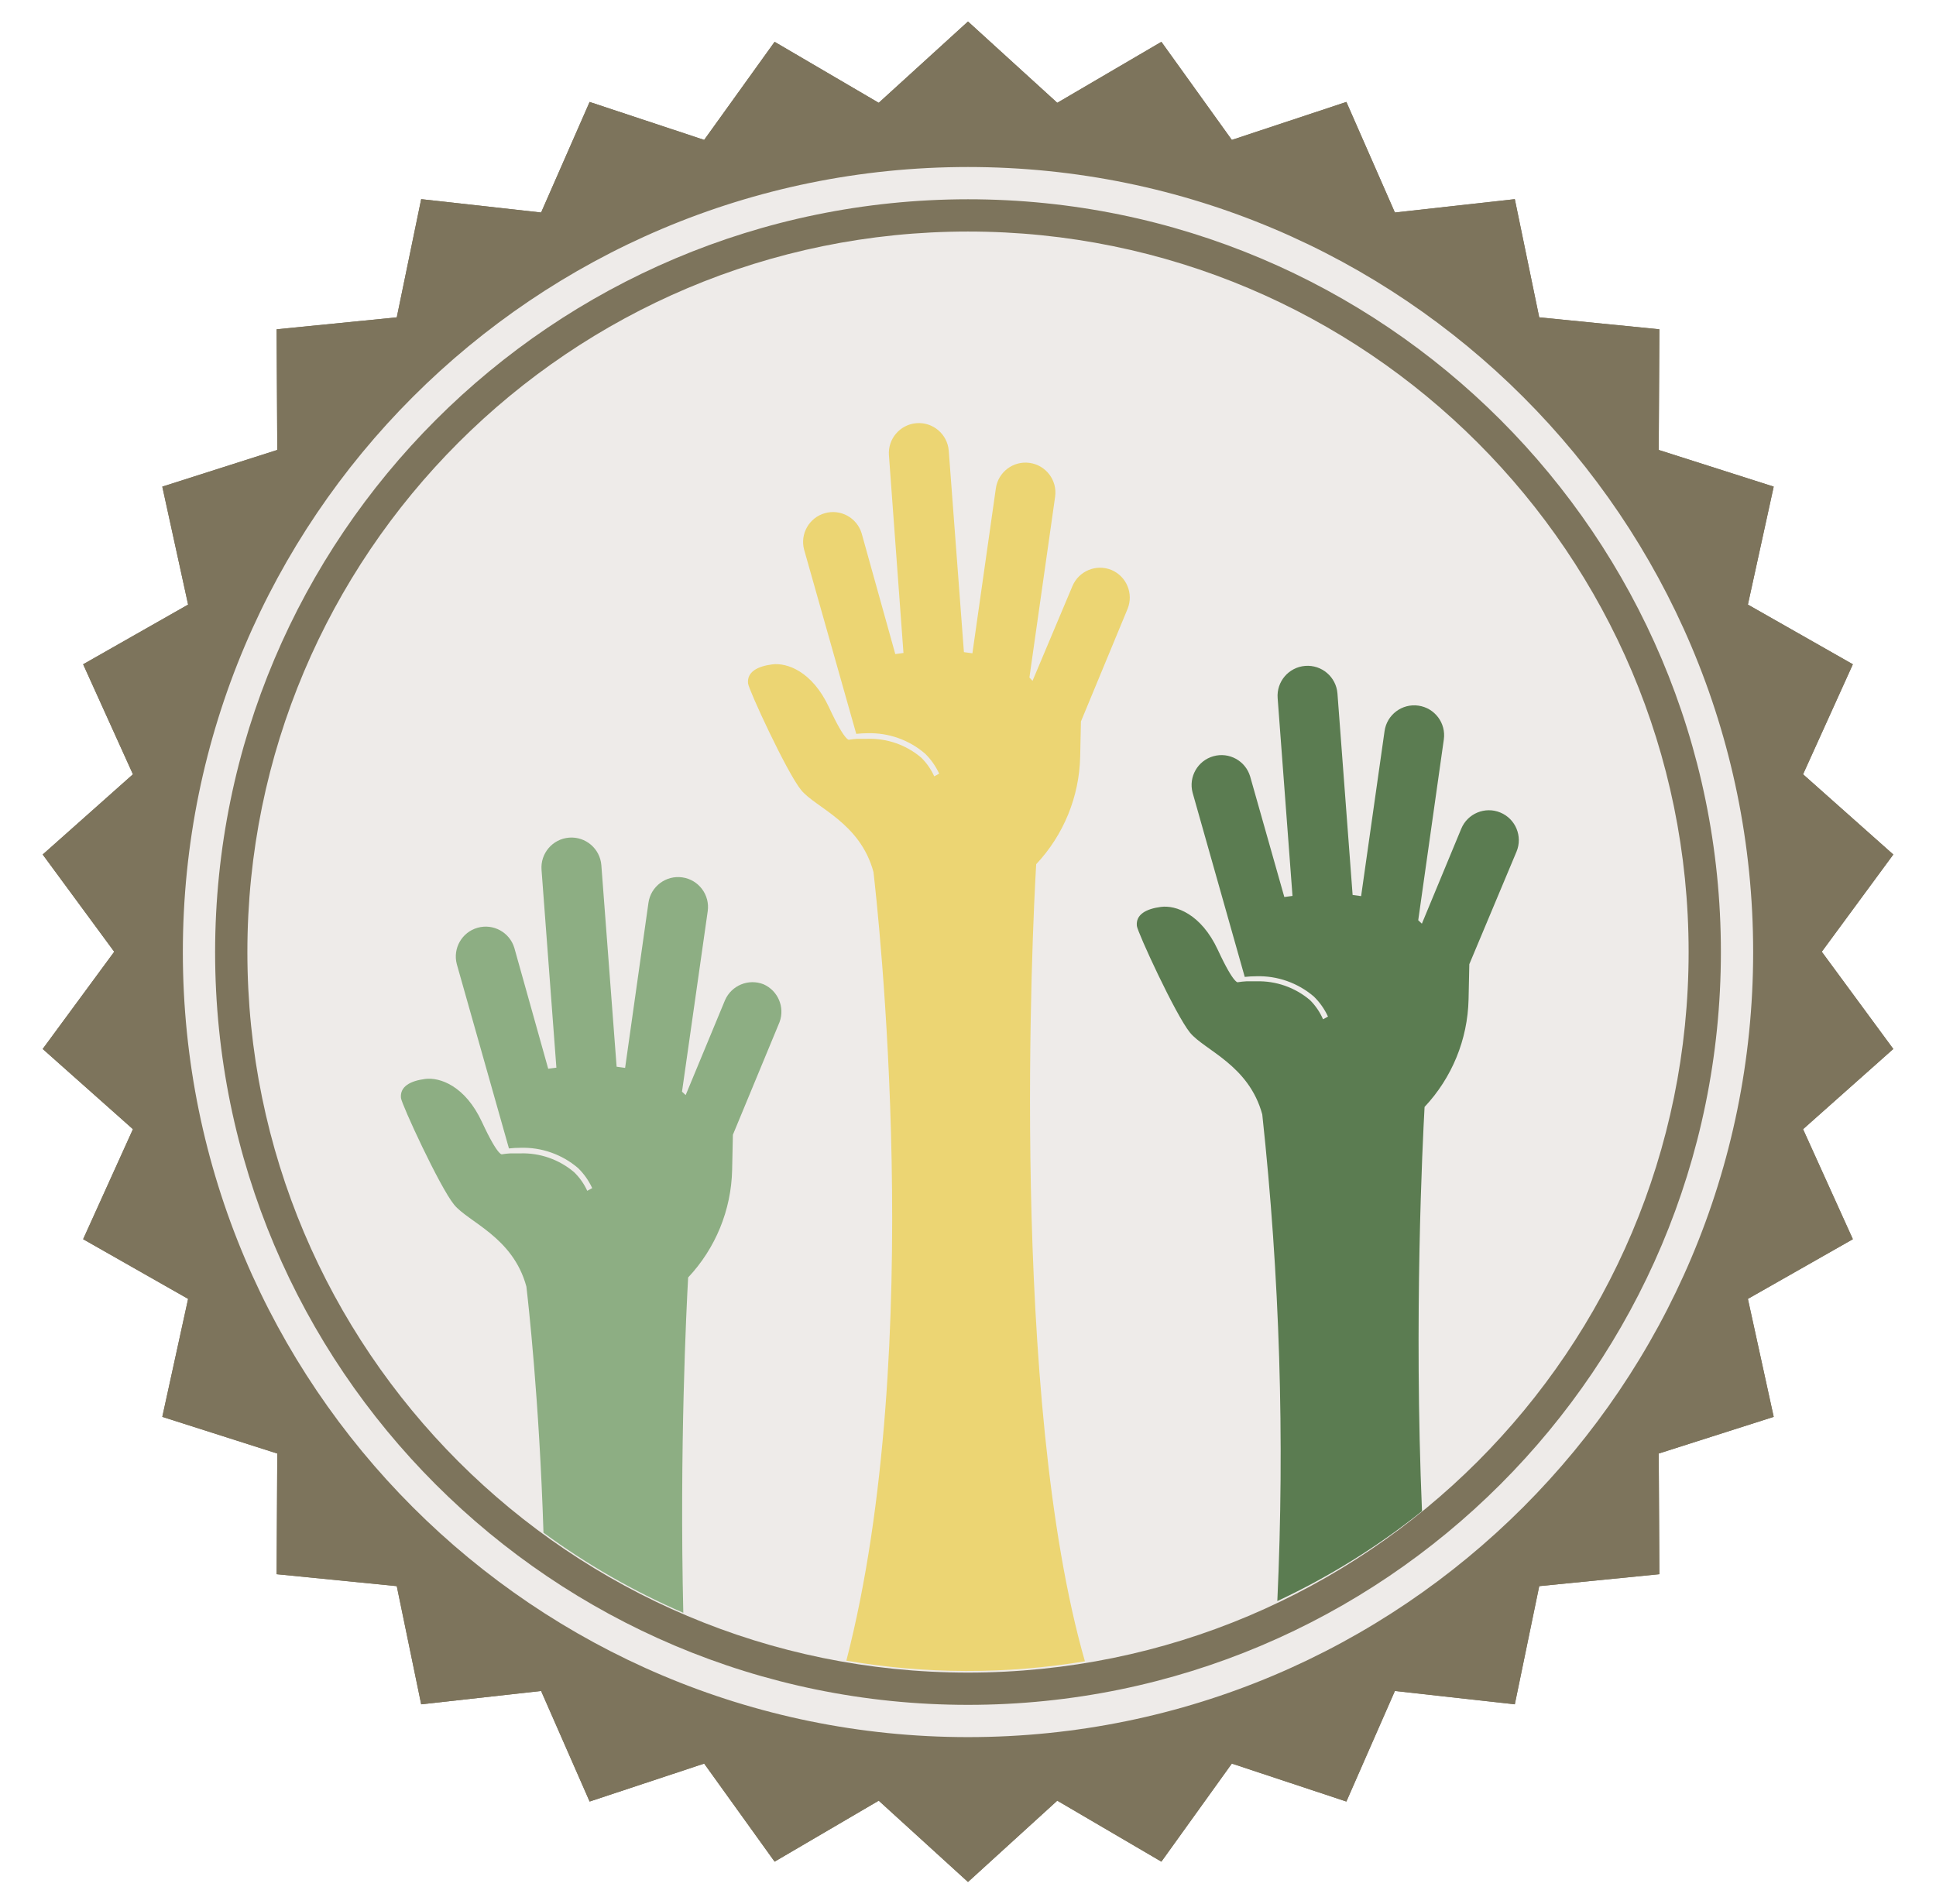
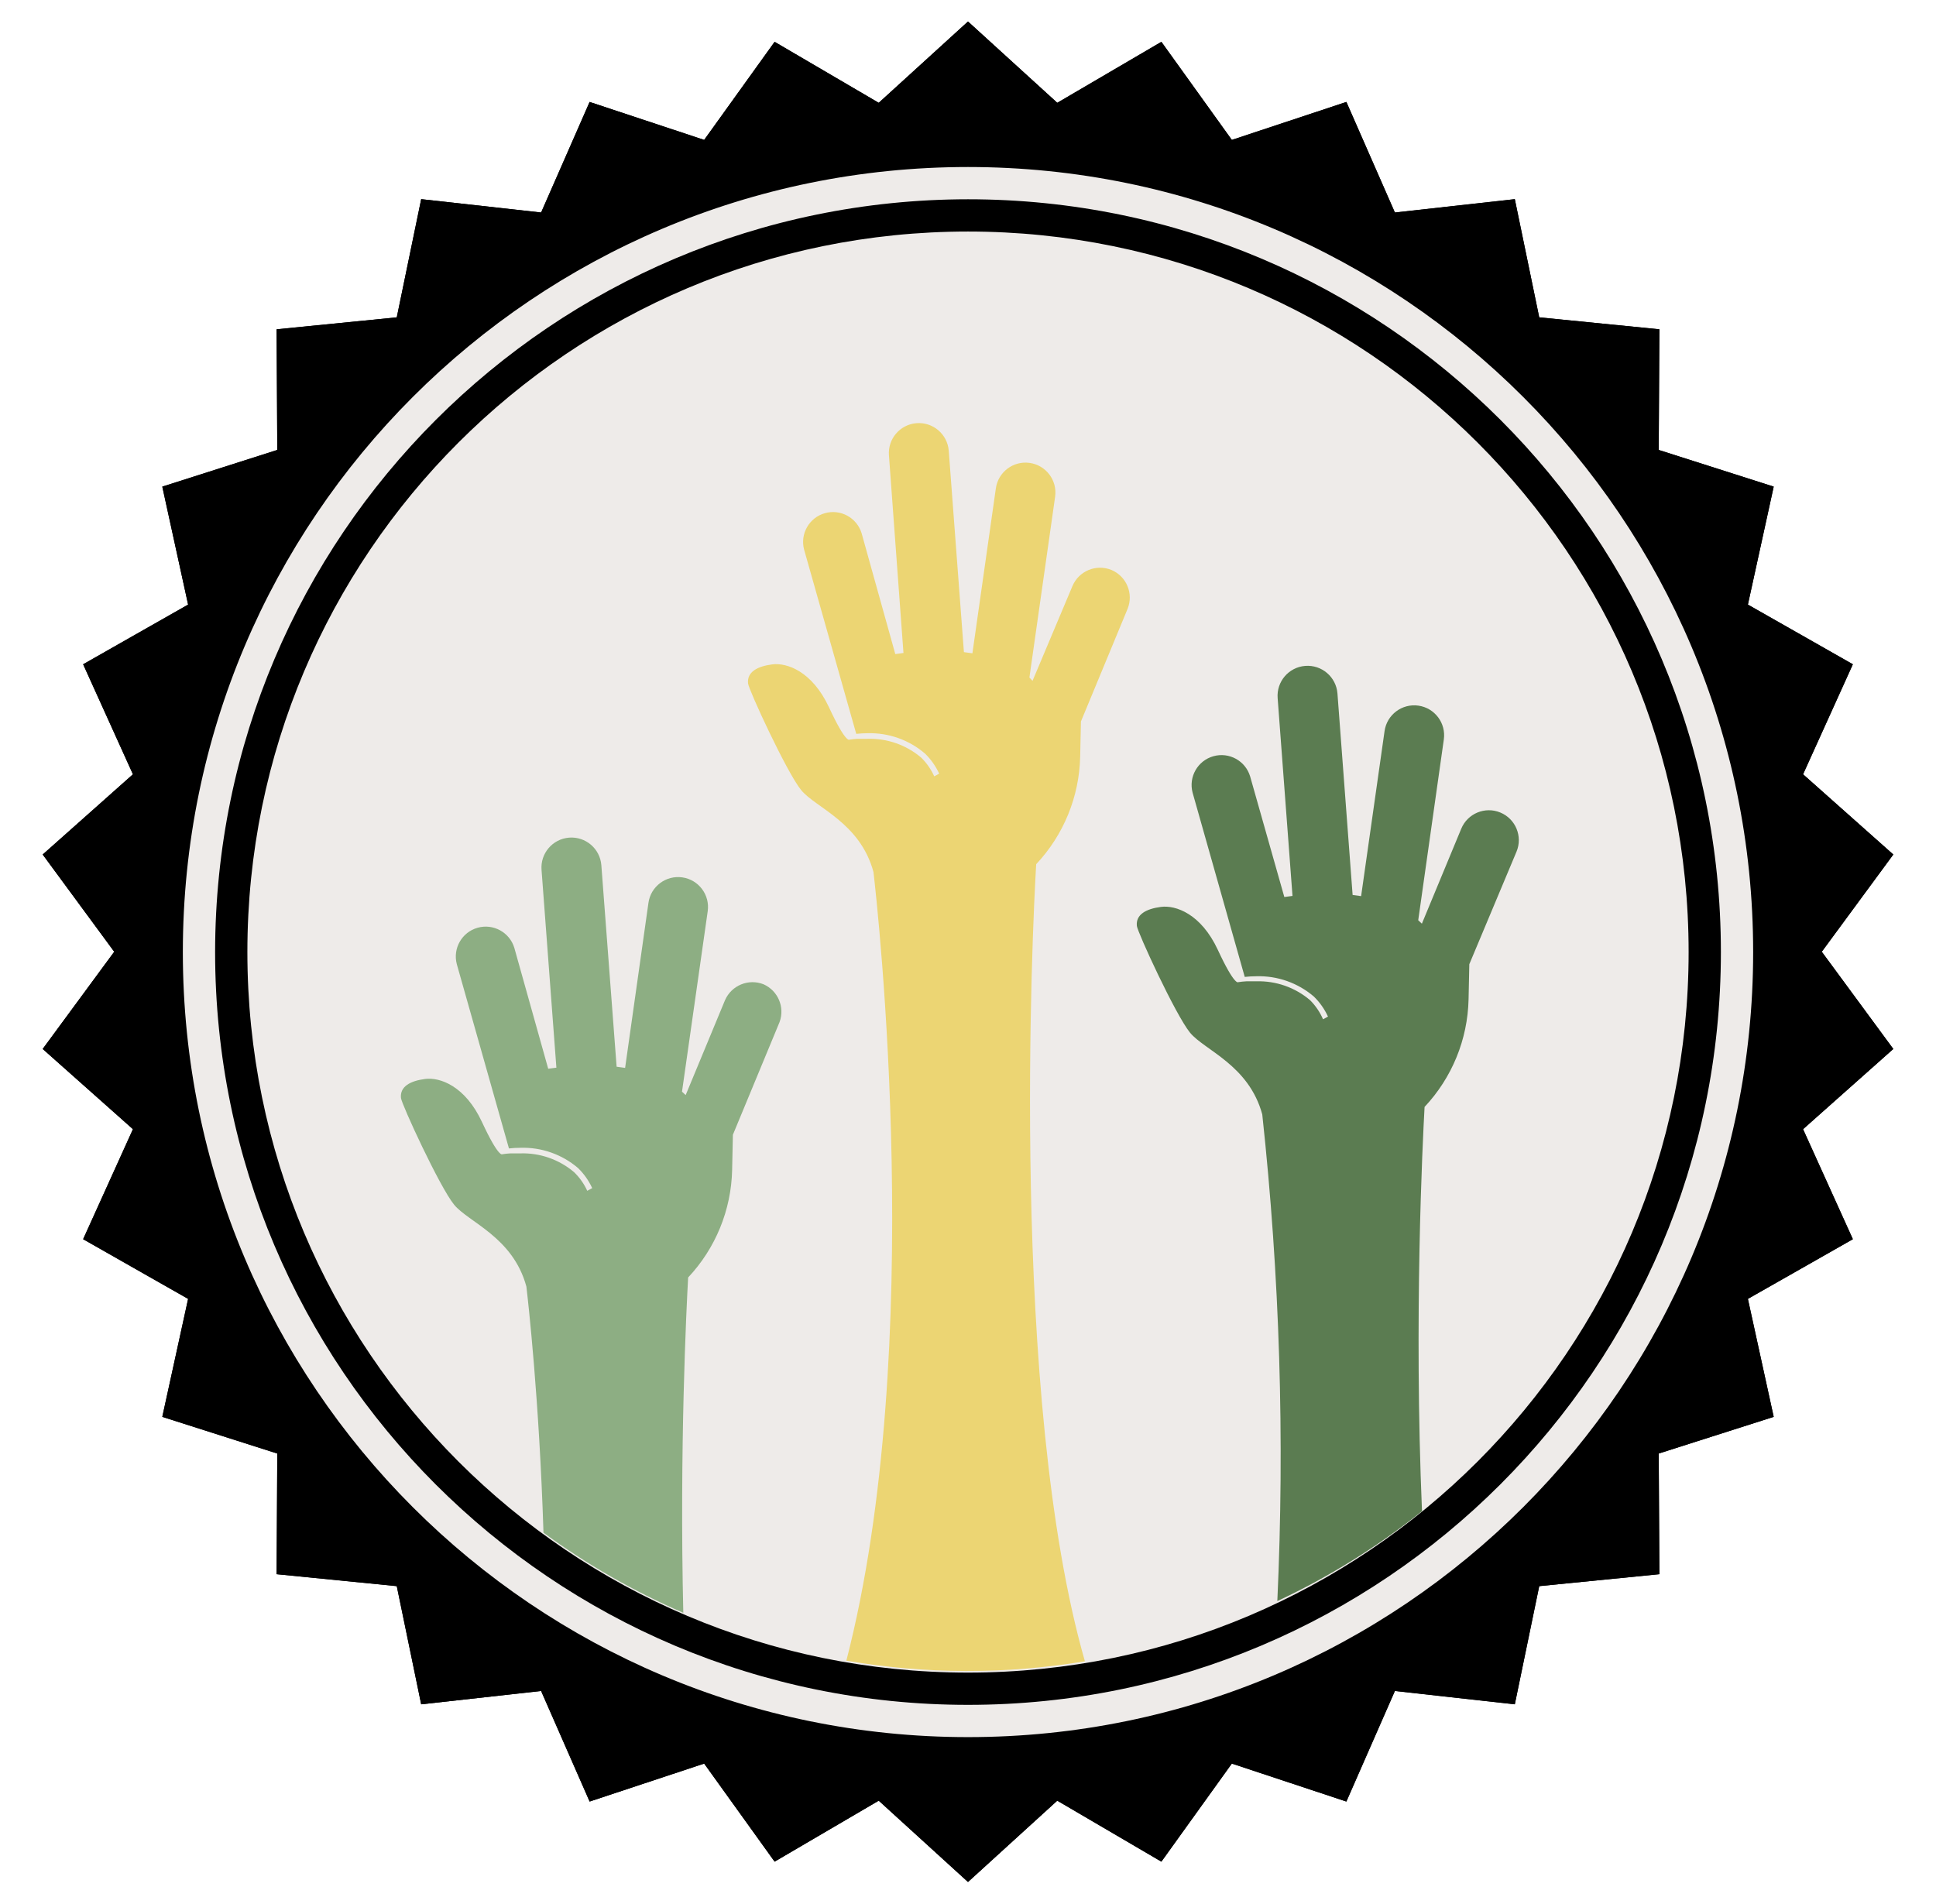
<svg xmlns="http://www.w3.org/2000/svg" id="outer_circle" data-name="outer circle" viewBox="0 0 180 177">
  <defs>
-     <style>.cls-1{fill:#7d745c;}.cls-2{fill:#eeebe9;}.cls-3{fill:#8dae83;}.cls-4{fill:#ecd573;}.cls-5{fill:#5b7c51;}</style>
+     <style>.cls-2{fill:#eeebe9;}.cls-3{fill:#8dae83;}.cls-4{fill:#ecd573;}.cls-5{fill:#5b7c51;}</style>
  </defs>
-   <polygon class="cls-1" points="90 2 98.3 9.56 107.98 3.89 114.53 13.01 125.18 9.48 129.69 19.76 140.84 18.52 143.11 29.51 154.28 30.62 154.22 41.84 164.91 45.25 162.51 56.22 172.27 61.77 167.64 72 176.03 79.46 169.38 88.5 176.03 97.54 167.64 105 172.27 115.23 162.51 120.78 164.91 131.75 154.22 135.16 154.28 146.38 143.11 147.49 140.84 158.48 129.69 157.24 125.18 167.52 114.53 163.99 107.98 173.11 98.3 167.44 90 175 81.7 167.44 72.02 173.11 65.47 163.99 54.82 167.52 50.31 157.24 39.16 158.48 36.89 147.49 25.72 146.38 25.78 135.16 15.09 131.75 17.49 120.78 7.73 115.23 12.36 105 3.97 97.54 10.62 88.5 3.97 79.46 12.36 72 7.73 61.77 17.49 56.22 15.09 45.25 25.78 41.84 25.72 30.62 36.89 29.51 39.16 18.52 50.31 19.76 54.82 9.48 65.47 13.01 72.02 3.89 81.7 9.56 90 2" />
+   <polygon class="illustration-badge" points="90 2 98.3 9.56 107.98 3.89 114.53 13.01 125.18 9.48 129.69 19.76 140.84 18.52 143.11 29.51 154.28 30.62 154.22 41.84 164.91 45.25 162.51 56.22 172.27 61.77 167.64 72 176.03 79.46 169.38 88.5 176.03 97.54 167.64 105 172.27 115.23 162.51 120.78 164.91 131.75 154.22 135.16 154.28 146.38 143.11 147.49 140.84 158.48 129.69 157.24 125.18 167.52 114.53 163.99 107.98 173.11 98.3 167.44 90 175 81.7 167.44 72.02 173.11 65.47 163.99 54.82 167.52 50.31 157.24 39.16 158.48 36.89 147.49 25.72 146.38 25.78 135.16 15.09 131.75 17.49 120.78 7.73 115.23 12.36 105 3.97 97.54 10.62 88.5 3.97 79.46 12.36 72 7.73 61.77 17.49 56.22 15.09 45.25 25.78 41.84 25.72 30.62 36.89 29.51 39.16 18.52 50.31 19.76 54.82 9.48 65.47 13.01 72.02 3.89 81.7 9.56 90 2" />
  <path class="cls-2" d="M90,158.47a70,70,0,1,1,70-70A70.05,70.05,0,0,1,90,158.47Z" />
-   <path class="cls-1" d="M90,21.53a67,67,0,1,1-67,67,67,67,0,0,1,67-67m0-6a73,73,0,1,0,73,73,73,73,0,0,0-73-73Z" />
+   <path class="illustration-badge" d="M90,21.53a67,67,0,1,1-67,67,67,67,0,0,1,67-67m0-6a73,73,0,1,0,73,73,73,73,0,0,0-73-73Z" />
  <path class="cls-2" d="M90,18.53a70,70,0,1,1-70,70,70.05,70.05,0,0,1,70-70m0-3a73,73,0,1,0,73,73,73,73,0,0,0-73-73Z" />
-   <polygon class="cls-1" points="90 2 98.3 9.56 107.98 3.89 114.53 13.01 125.18 9.48 129.69 19.76 140.84 18.52 143.11 29.51 154.28 30.62 154.22 41.84 164.91 45.25 162.51 56.22 172.27 61.77 167.64 72 176.03 79.46 169.38 88.5 176.03 97.54 167.64 105 172.27 115.23 162.51 120.78 164.91 131.75 154.22 135.16 154.28 146.38 143.11 147.49 140.84 158.48 129.69 157.24 125.18 167.52 114.53 163.99 107.98 173.11 98.3 167.44 90 175 81.7 167.44 72.02 173.11 65.47 163.99 54.82 167.52 50.31 157.24 39.16 158.48 36.89 147.49 25.72 146.38 25.78 135.16 15.09 131.75 17.49 120.78 7.73 115.23 12.36 105 3.97 97.54 10.62 88.5 3.97 79.46 12.36 72 7.73 61.77 17.49 56.22 15.09 45.25 25.78 41.84 25.72 30.62 36.89 29.51 39.16 18.52 50.31 19.76 54.82 9.48 65.47 13.01 72.02 3.89 81.7 9.56 90 2" />
+   <polygon class="illustration-badge" points="90 2 98.3 9.56 107.98 3.89 114.53 13.01 125.18 9.48 129.69 19.76 140.84 18.52 143.11 29.51 154.28 30.62 154.22 41.84 164.91 45.25 162.51 56.22 172.27 61.77 167.64 72 176.03 79.46 169.38 88.5 176.03 97.54 167.64 105 172.27 115.23 162.51 120.78 164.91 131.75 154.22 135.16 154.28 146.38 143.11 147.49 140.84 158.48 129.69 157.24 125.18 167.52 114.53 163.99 107.98 173.11 98.3 167.44 90 175 81.7 167.44 72.02 173.11 65.47 163.99 54.82 167.52 50.31 157.24 39.16 158.48 36.89 147.49 25.72 146.38 25.78 135.16 15.09 131.75 17.49 120.78 7.73 115.23 12.36 105 3.97 97.54 10.62 88.5 3.97 79.46 12.36 72 7.73 61.77 17.49 56.22 15.09 45.25 25.78 41.84 25.72 30.62 36.89 29.51 39.16 18.52 50.31 19.76 54.82 9.48 65.47 13.01 72.02 3.89 81.7 9.56 90 2" />
  <path class="cls-2" d="M90,158.47a70,70,0,1,1,70-70A70.05,70.05,0,0,1,90,158.47Z" />
-   <path class="cls-1" d="M90,21.53a67,67,0,1,1-67,67,67,67,0,0,1,67-67m0-6a73,73,0,1,0,73,73,73,73,0,0,0-73-73Z" />
+   <path class="illustration-badge" d="M90,21.53a67,67,0,1,1-67,67,67,67,0,0,1,67-67m0-6a73,73,0,1,0,73,73,73,73,0,0,0-73-73Z" />
  <path class="cls-2" d="M90,18.53a70,70,0,1,1-70,70,70.05,70.05,0,0,1,70-70m0-3a73,73,0,1,0,73,73,73,73,0,0,0-73-73Z" />
  <path class="cls-3" d="M71,91.53A2.79,2.79,0,0,0,67.41,93l-3.66,8.83-.34-.32L65.8,84.73a2.78,2.78,0,0,0-5.51-.78L58.12,99.3l-.79-.11L55.91,80.45a2.79,2.79,0,0,0-3-2.56h0a2.79,2.79,0,0,0-2.56,3l1.38,18.39-.76.1L47.82,88.14a2.78,2.78,0,0,0-5.35,1.51l4.85,17.14a10,10,0,0,1,1.07-.06,7.87,7.87,0,0,1,5.35,1.88,6.21,6.21,0,0,1,1.32,1.87l-.46.25A5.73,5.73,0,0,0,53.38,109a7.37,7.37,0,0,0-5-1.75c-.35,0-.67,0-.92,0v0a7.17,7.17,0,0,0-.76.08s-.33.36-1.89-3-3.92-4.18-5.29-4-2.35.7-2.24,1.77c.06.59,3.6,8.28,4.94,9.92s5.47,3,6.72,7.61c.16,1.34,1.2,10.54,1.59,22.89a66.89,66.89,0,0,0,13,7.45c-.36-15.3.29-28.31.45-31.18a15.09,15.09,0,0,0,4.09-10l.07-3.27,4.34-10.48A2.79,2.79,0,0,0,71,91.53Z" />
  <path class="cls-4" d="M103.34,53a2.79,2.79,0,0,0-3.63,1.5L96,63.31,95.71,63,98.1,46.19a2.78,2.78,0,0,0-5.51-.78L90.41,60.75l-.79-.11L88.21,41.91a2.79,2.79,0,0,0-3-2.56h0a2.79,2.79,0,0,0-2.56,3L84,60.72l-.76.1L80.11,49.59a2.78,2.78,0,0,0-5.35,1.51l4.85,17.14a10,10,0,0,1,1.07-.06A7.87,7.87,0,0,1,86,70.07a6.21,6.21,0,0,1,1.32,1.87l-.46.25a5.73,5.73,0,0,0-1.21-1.74,7.37,7.37,0,0,0-5-1.75c-.35,0-.67,0-.92,0v0a7.17,7.17,0,0,0-.76.08s-.33.36-1.89-3-3.92-4.18-5.29-4-2.35.7-2.24,1.77c.06.59,3.6,8.28,4.94,9.92s5.47,3,6.72,7.61c.35,3,5,44.25-2.52,73.34a66.59,66.59,0,0,0,22.18.06C93.85,130,96,86,96.34,80.36a15.09,15.09,0,0,0,4.09-10l.07-3.27,4.34-10.48A2.79,2.79,0,0,0,103.34,53Z" />
  <path class="cls-5" d="M132.21,140.52c-.76-18,.06-34.32.24-37.59a15.09,15.09,0,0,0,4.09-10l.07-3.27L141,79.19a2.78,2.78,0,1,0-5.14-2.13l-3.66,8.83-.34-.32,2.38-16.81a2.78,2.78,0,0,0-5.51-.78l-2.18,15.35-.79-.11-1.41-18.74a2.79,2.79,0,0,0-3-2.56h0a2.79,2.79,0,0,0-2.56,3l1.38,18.39-.76.1-3.18-11.22a2.78,2.78,0,0,0-5.35,1.51l4.85,17.14a10,10,0,0,1,1.07-.06,7.87,7.87,0,0,1,5.35,1.88,6.21,6.21,0,0,1,1.32,1.87l-.46.25A5.73,5.73,0,0,0,121.8,93a7.37,7.37,0,0,0-5-1.75c-.35,0-.67,0-.92,0v0a7.17,7.17,0,0,0-.76.08s-.33.36-1.89-3-3.92-4.18-5.29-4-2.35.7-2.24,1.77c.06.59,3.6,8.28,4.94,9.92s5.47,3,6.72,7.61a294.92,294.92,0,0,1,1.4,45.25A67,67,0,0,0,132.21,140.52Z" />
</svg>
